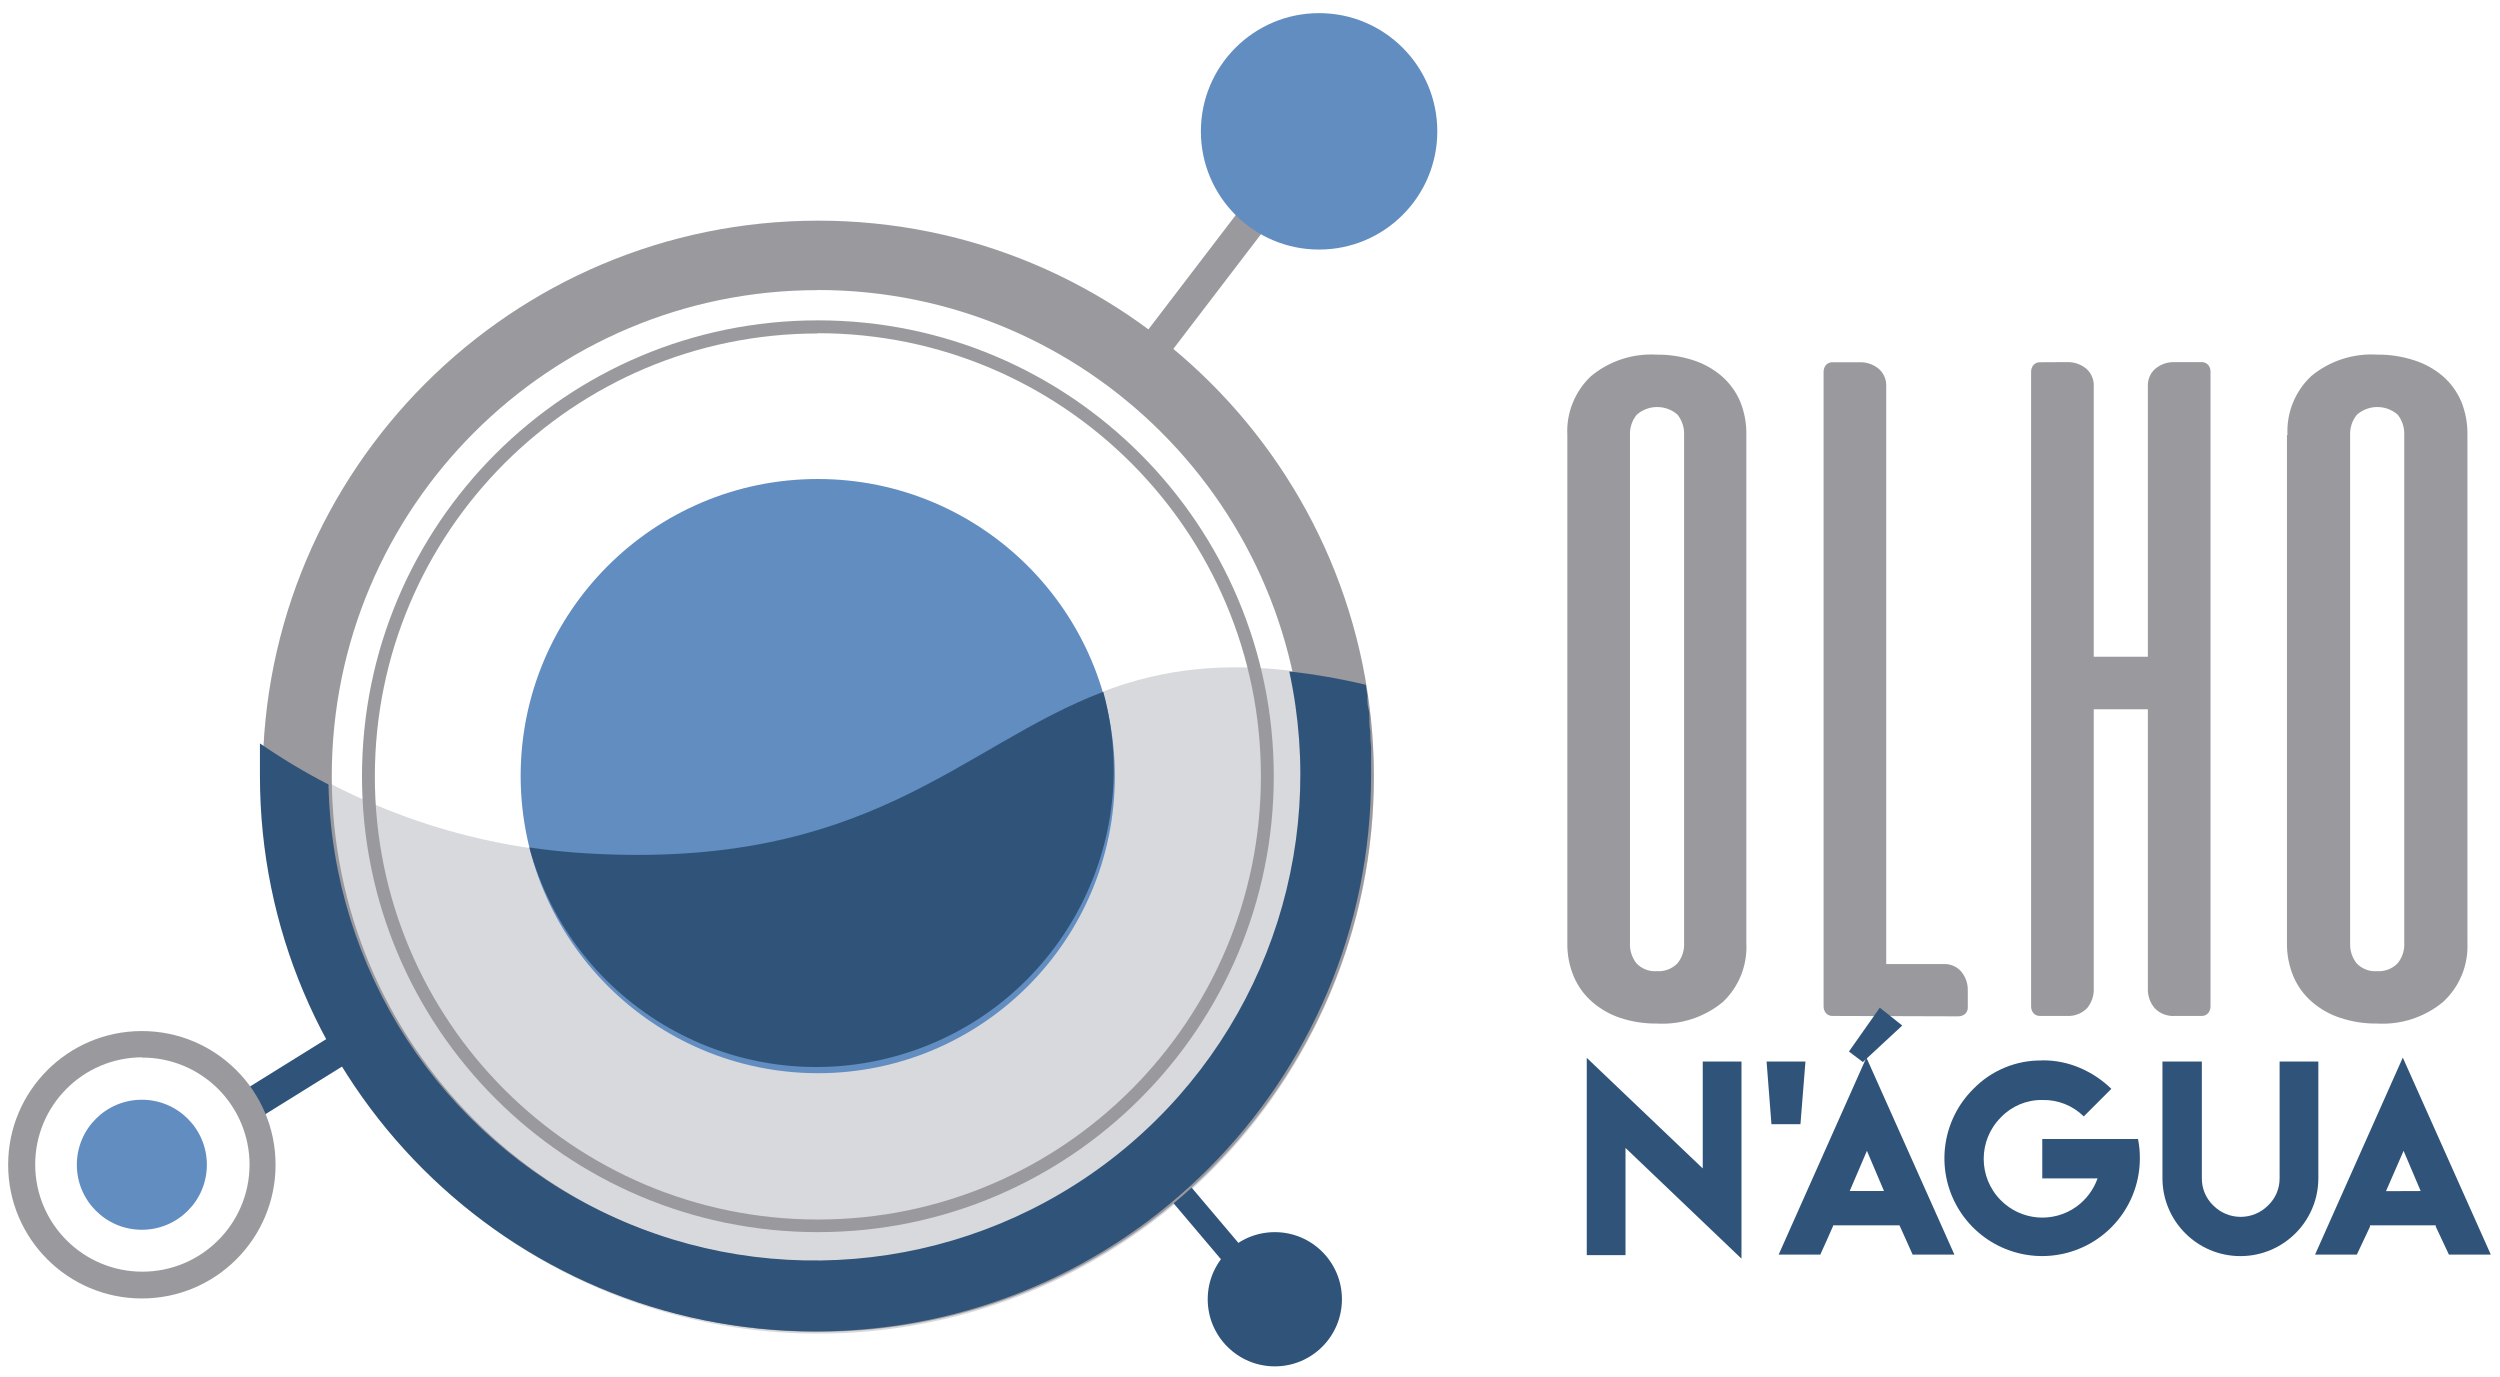
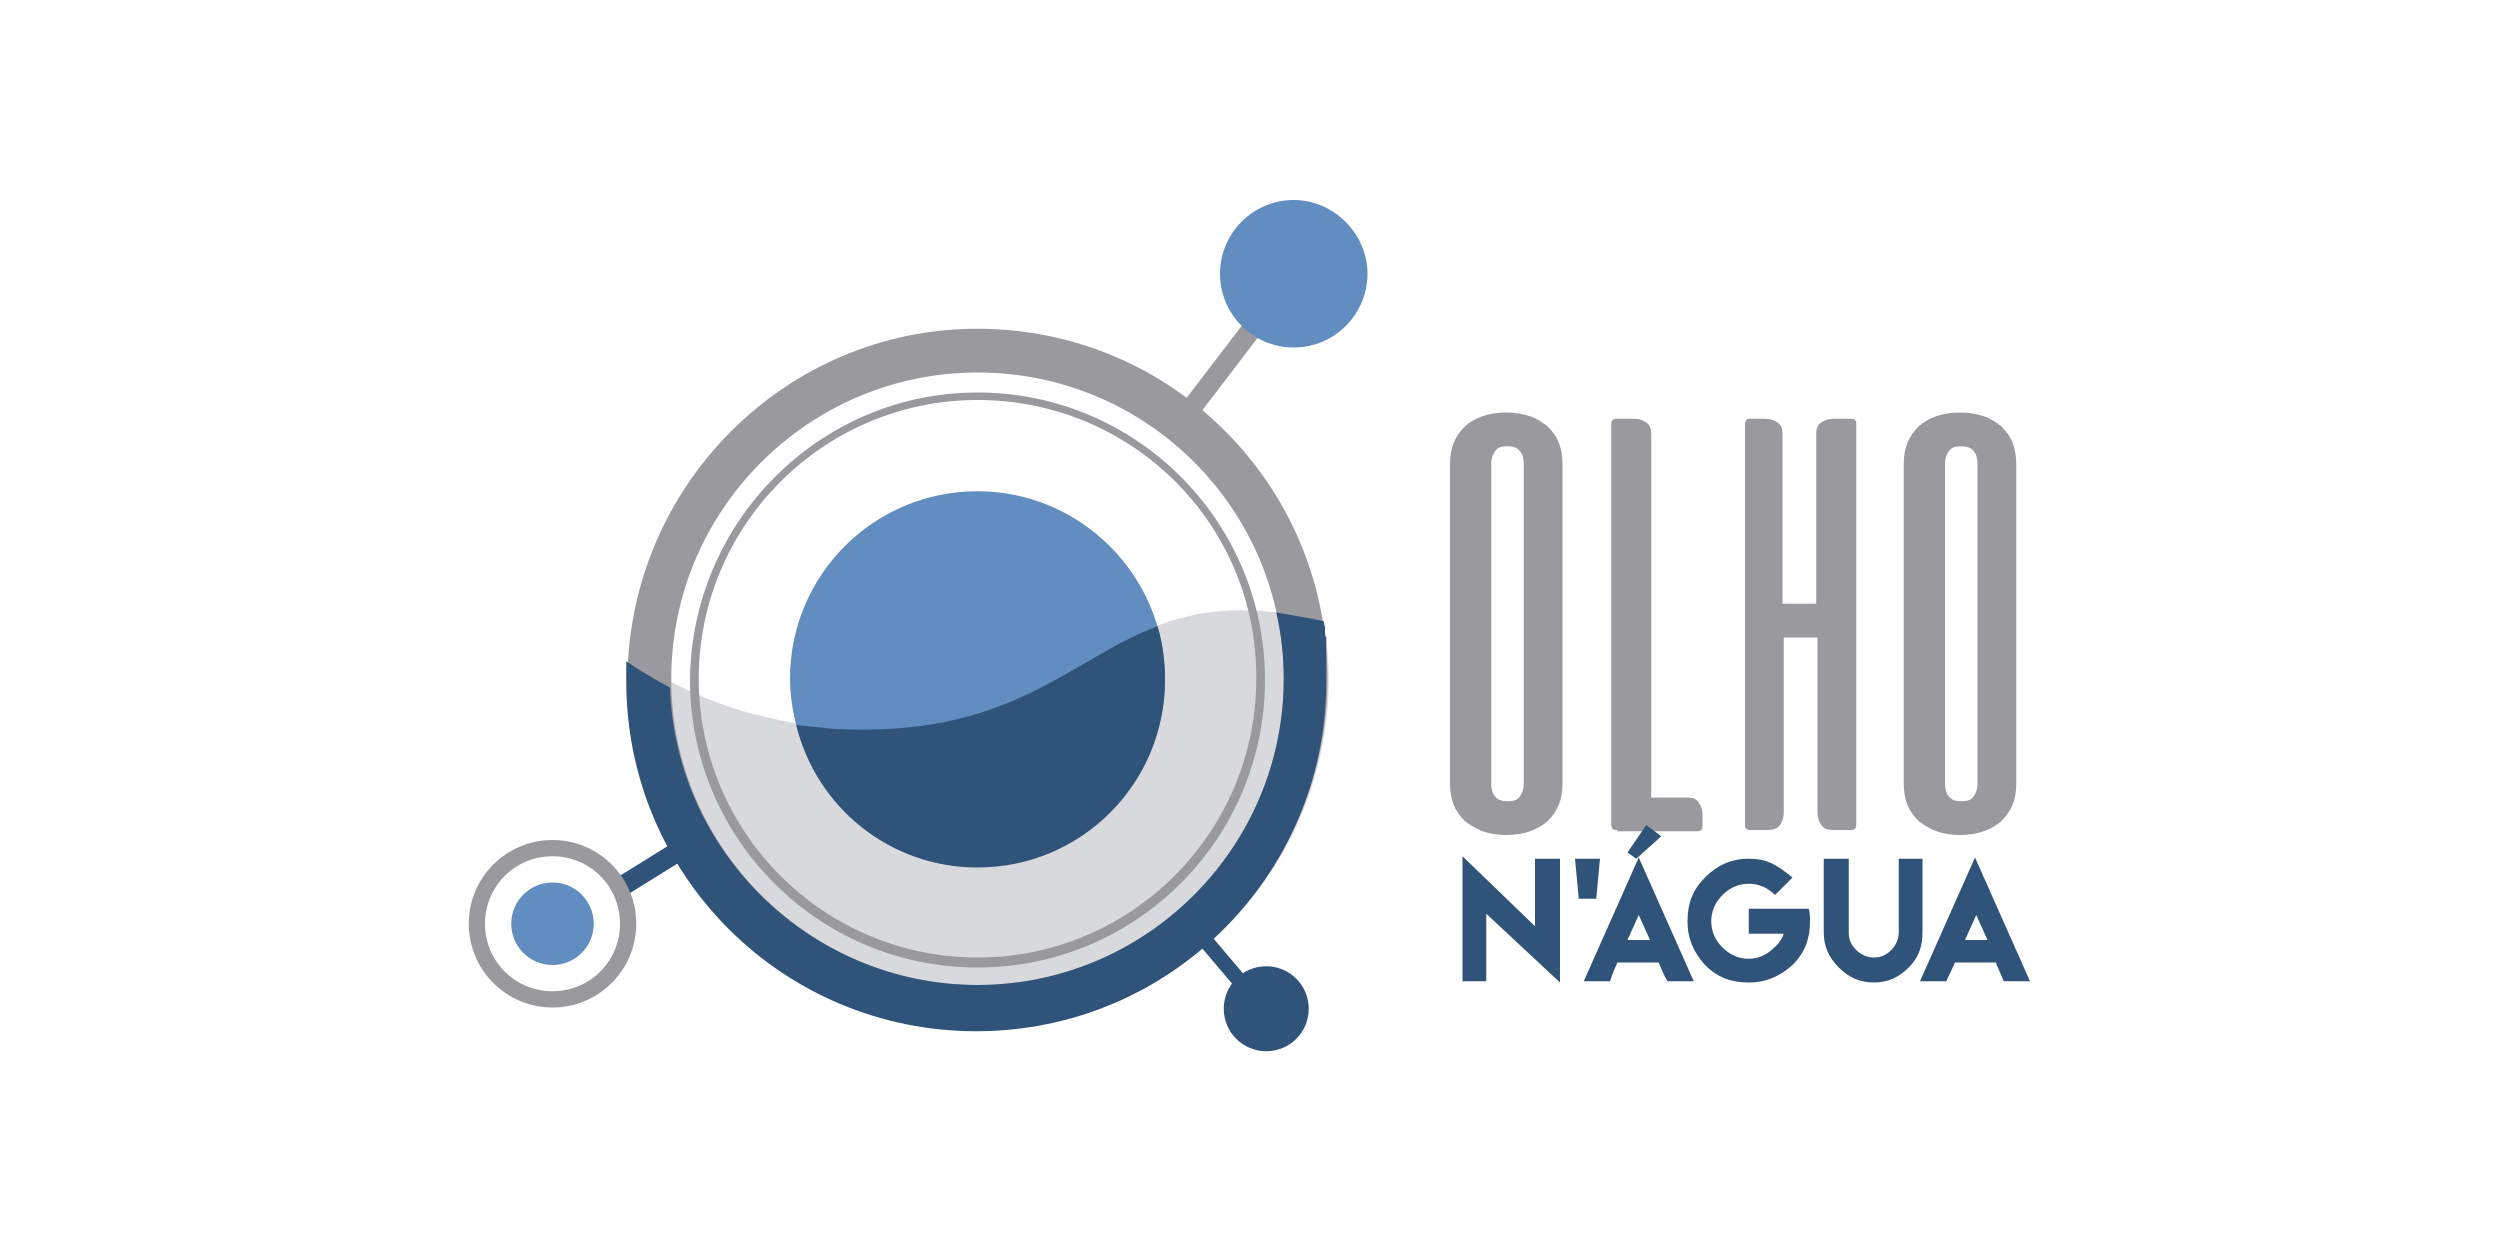
- <svg xmlns="http://www.w3.org/2000/svg" id="Camada_1" data-name="Camada 1" viewBox="0 0 190.34 104.83">
-   <defs>
-     <style>.cls-1{fill:#d8d9dd;}.cls-1,.cls-2,.cls-3,.cls-6{fill-rule:evenodd;}.cls-2,.cls-5{fill:#9a999e;}.cls-3,.cls-4{fill:#305479;}.cls-6,.cls-7{fill:#618dc0;}</style>
-   </defs>
-   <g id="Logo_Olho_dagua" data-name="Logo Olho dagua">
-     <path id="_Caminho_" data-name="&lt;Caminho&gt;" class="cls-1" d="M104,52.14a42.3,42.3,0,1,1-84,7c0-.85,0-1.69.08-2.52A48.07,48.07,0,0,0,44.64,65C76.45,66.88,76.43,45.34,104,52.14Z" />
-     <path id="_Caminho_composto_" data-name="&lt;Caminho composto&gt;" class="cls-2" d="M119.33,33.12a5.76,5.76,0,0,1,1.8-4.48,7.19,7.19,0,0,1,5-1.64,8.71,8.71,0,0,1,2.8.43,6.26,6.26,0,0,1,2.17,1.22,5.33,5.33,0,0,1,1.39,1.92,6.43,6.43,0,0,1,.47,2.55V71.81a5.75,5.75,0,0,1-1.79,4.48,7.22,7.22,0,0,1-5,1.64,8.63,8.63,0,0,1-2.81-.43,6.28,6.28,0,0,1-2.15-1.23,5.33,5.33,0,0,1-1.39-1.92,6.37,6.37,0,0,1-.49-2.54V33.12Zm8.89,0a2.33,2.33,0,0,0-.5-1.55,2.36,2.36,0,0,0-3.1,0,2.28,2.28,0,0,0-.52,1.55V71.81a2.29,2.29,0,0,0,.5,1.54,1.94,1.94,0,0,0,1.56.59,2,2,0,0,0,1.55-.59,2.24,2.24,0,0,0,.51-1.54V33.12Zm11.33,44.23a.65.65,0,0,1-.53-.21.8.8,0,0,1-.18-.53V28.32a.81.81,0,0,1,.18-.53.65.65,0,0,1,.53-.21h2a2.18,2.18,0,0,1,1.49.5,1.66,1.66,0,0,1,.57,1.32v44H148a1.66,1.66,0,0,1,1.32.57,2.19,2.19,0,0,1,.5,1.49v1.21a.65.65,0,0,1-.21.53.8.8,0,0,1-.53.18Zm17.8-49.78a2.19,2.19,0,0,1,1.49.5,1.66,1.66,0,0,1,.57,1.32V50h4.12V29.39a1.66,1.66,0,0,1,.57-1.32,2.19,2.19,0,0,1,1.49-.5h2a.65.65,0,0,1,.53.21.8.8,0,0,1,.18.53V76.61a.8.8,0,0,1-.18.53.65.65,0,0,1-.53.21h-2a1.94,1.94,0,0,1-1.54-.59,2.19,2.19,0,0,1-.52-1.51V54h-4.12V75.25a2.19,2.19,0,0,1-.51,1.51,2,2,0,0,1-1.55.59h-2a.65.65,0,0,1-.53-.21.8.8,0,0,1-.18-.53V28.32a.8.8,0,0,1,.18-.53.65.65,0,0,1,.53-.21Zm16.81,5.55a5.76,5.76,0,0,1,1.8-4.48A7.19,7.19,0,0,1,181,27a8.72,8.72,0,0,1,2.8.43A6.26,6.26,0,0,1,186,28.65a5.33,5.33,0,0,1,1.39,1.92,6.43,6.43,0,0,1,.47,2.55V71.81A5.75,5.75,0,0,1,186,76.29a7.22,7.22,0,0,1-5,1.64,8.63,8.63,0,0,1-2.81-.43A6.28,6.28,0,0,1,176,76.26a5.33,5.33,0,0,1-1.39-1.92,6.37,6.37,0,0,1-.49-2.54V33.12Zm8.89,0a2.33,2.33,0,0,0-.5-1.55,2.36,2.36,0,0,0-3.1,0,2.28,2.28,0,0,0-.52,1.55V71.81a2.29,2.29,0,0,0,.5,1.54,1.94,1.94,0,0,0,1.56.59,2,2,0,0,0,1.55-.59,2.24,2.24,0,0,0,.51-1.54Z" />
-     <g id="_Grupo_" data-name="&lt;Grupo&gt;">
-       <path id="_Caminho_composto_2" data-name="&lt;Caminho composto&gt;" class="cls-3" d="M180.45,93.29h5l0,.1,1,2.13h3.19l-6.7-15-6.68,15h3.18l1-2.12,0-.11Zm1.21-2.6L183,87.62l1.3,3.06Z" />
-       <path id="_Caminho_2" data-name="&lt;Caminho&gt;" class="cls-3" d="M173.56,80.82v8.88a2.82,2.82,0,0,1-.88,2.08,2.94,2.94,0,0,1-4.17,0,2.84,2.84,0,0,1-.87-2.08V80.82h-3V89.7a5.93,5.93,0,1,0,11.87,0V80.82Z" />
-       <path id="_Caminho_3" data-name="&lt;Caminho&gt;" class="cls-3" d="M155.47,80.74a7.14,7.14,0,0,0-5.25,2.19,7.44,7.44,0,1,0,12.7,5.27,7.06,7.06,0,0,0-.14-1.48h-7.29v3h4.21a4.52,4.52,0,0,1-1.61,2.15,4.45,4.45,0,0,1-5.75-.48,4.47,4.47,0,0,1,0-6.32,4.27,4.27,0,0,1,3.15-1.32A4.32,4.32,0,0,1,158.65,85l2.1-2.1a7.89,7.89,0,0,0-2.38-1.59,7.15,7.15,0,0,0-2.89-.58Z" />
-       <path id="_Caminho_composto_3" data-name="&lt;Caminho composto&gt;" class="cls-3" d="M139.62,93.29h5l1,2.23h3.18l-6.7-15-6.68,15h3.17c.34-.75.68-1.49,1-2.24Zm1.21-2.61,1.31-3.06,1.3,3.06Z" />
-       <polygon id="_Caminho_4" data-name="&lt;Caminho&gt;" class="cls-3" points="143.12 76.72 140.77 80.06 141.83 80.86 144.83 78.08 143.12 76.72" />
-       <polygon id="_Caminho_5" data-name="&lt;Caminho&gt;" class="cls-3" points="134.5 80.82 134.87 85.59 137.08 85.59 137.46 80.82 134.5 80.82" />
-       <polygon id="_Caminho_6" data-name="&lt;Caminho&gt;" class="cls-3" points="120.81 80.54 120.81 95.56 123.76 95.56 123.76 87.4 132.59 95.83 132.59 80.82 129.64 80.82 129.64 88.96 120.81 80.54" />
+ <svg xmlns="http://www.w3.org/2000/svg" version="1.2" baseProfile="tiny" id="Camada_1" x="0px" y="0px" viewBox="0 0 200 100" overflow="scroll" xml:space="preserve">
+   <g id="Logo_Olho_dagua">
+     <path id="XMLID_41_" fill-rule="evenodd" fill="#D8D9DD" d="M105.9,49.7c0.2,1.5,0.4,3,0.4,4.6c0,15.5-12.5,28-28,28   c-15.5,0-28-12.5-28-28c0-0.6,0-1.1,0.1-1.7c3.7,2.5,9.1,5.1,16.3,5.6C87.6,59.5,87.6,45.2,105.9,49.7z" />
+     <path id="XMLID_34_" fill-rule="evenodd" fill="#9A999E" d="M116,37.1c0-1.3,0.4-2.2,1.2-3c0.8-0.7,1.9-1.1,3.3-1.1   c0.7,0,1.3,0.1,1.9,0.3c0.6,0.2,1,0.5,1.4,0.8c0.4,0.4,0.7,0.8,0.9,1.3c0.2,0.5,0.3,1.1,0.3,1.7v25.6c0,1.3-0.4,2.2-1.2,3   c-0.8,0.7-1.9,1.1-3.3,1.1c-0.7,0-1.3-0.1-1.9-0.3c-0.5-0.2-1-0.5-1.4-0.8c-0.4-0.4-0.7-0.8-0.9-1.3c-0.2-0.5-0.3-1.1-0.3-1.7V37.1   L116,37.1z M121.9,37.1c0-0.4-0.1-0.8-0.3-1c-0.2-0.3-0.6-0.4-1-0.4c-0.5,0-0.8,0.1-1,0.4c-0.2,0.3-0.3,0.6-0.3,1v25.6   c0,0.4,0.1,0.8,0.3,1c0.2,0.3,0.6,0.4,1,0.4c0.5,0,0.8-0.1,1-0.4c0.2-0.3,0.3-0.6,0.3-1V37.1L121.9,37.1z M129.4,66.4   c-0.2,0-0.3,0-0.4-0.1c-0.1-0.1-0.1-0.2-0.1-0.4V34c0-0.1,0-0.3,0.1-0.4c0.1-0.1,0.2-0.1,0.4-0.1h1.3c0.4,0,0.7,0.1,1,0.3   c0.3,0.2,0.4,0.5,0.4,0.9v29.1h2.9c0.4,0,0.7,0.1,0.9,0.4c0.2,0.3,0.3,0.6,0.3,1v0.8c0,0.2,0,0.3-0.1,0.4c-0.1,0.1-0.2,0.1-0.4,0.1   H129.4L129.4,66.4z M141.2,33.5c0.4,0,0.7,0.1,1,0.3c0.3,0.2,0.4,0.5,0.4,0.9v13.6h2.7V34.7c0-0.4,0.1-0.7,0.4-0.9   c0.3-0.2,0.6-0.3,1-0.3h1.3c0.2,0,0.3,0,0.4,0.1c0.1,0.1,0.1,0.2,0.1,0.4v31.9c0,0.1,0,0.3-0.1,0.4c-0.1,0.1-0.2,0.1-0.4,0.1h-1.3   c-0.5,0-0.8-0.1-1-0.4c-0.2-0.3-0.3-0.6-0.3-1V51h-2.7V65c0,0.4-0.1,0.7-0.3,1c-0.2,0.3-0.6,0.4-1,0.4h-1.3c-0.2,0-0.3,0-0.4-0.1   c-0.1-0.1-0.1-0.2-0.1-0.4V34c0-0.1,0-0.3,0.1-0.4c0.1-0.1,0.2-0.1,0.4-0.1H141.2L141.2,33.5z M152.3,37.1c0-1.3,0.4-2.2,1.2-3   c0.8-0.7,1.9-1.1,3.3-1.1c0.7,0,1.3,0.1,1.9,0.3c0.6,0.2,1,0.5,1.4,0.8c0.4,0.4,0.7,0.8,0.9,1.3c0.2,0.5,0.3,1.1,0.3,1.7v25.6   c0,1.3-0.4,2.2-1.2,3c-0.8,0.7-1.9,1.1-3.3,1.1c-0.7,0-1.3-0.1-1.9-0.3c-0.5-0.2-1-0.5-1.4-0.8c-0.4-0.4-0.7-0.8-0.9-1.3   c-0.2-0.5-0.3-1.1-0.3-1.7V37.1L152.3,37.1z M158.2,37.1c0-0.4-0.1-0.8-0.3-1c-0.2-0.3-0.6-0.4-1-0.4c-0.5,0-0.8,0.1-1,0.4   c-0.2,0.3-0.3,0.6-0.3,1v25.6c0,0.4,0.1,0.8,0.3,1c0.2,0.3,0.6,0.4,1,0.4c0.5,0,0.8-0.1,1-0.4c0.2-0.3,0.3-0.6,0.3-1V37.1z" />
+     <g id="XMLID_22_">
+       <path id="XMLID_31_" fill-rule="evenodd" fill="#305479" d="M156.4,77h3.3l0,0.1l0.6,1.4h0.3h0.1h1.3h0.4l-4.4-9.9l-4.4,9.9h0.4    h1.3h0.1h0.3L156.4,77L156.4,77L156.4,77z M157.2,75.2l0.9-2l0.9,2H157.2z" />
+       <path id="XMLID_30_" fill-rule="evenodd" fill="#305479" d="M151.9,68.7v3.9v1.8v0.2c0,0.5-0.2,1-0.6,1.4    c-0.4,0.4-0.8,0.6-1.4,0.6c-0.5,0-1-0.2-1.4-0.6c-0.4-0.4-0.6-0.8-0.6-1.4v-0.2v-1.8v-3.9h-2v3.9v2c0,1.1,0.4,2,1.2,2.8    c0.8,0.8,1.7,1.2,2.8,1.2c1.1,0,2-0.4,2.8-1.2c0.8-0.8,1.1-1.7,1.1-2.8v-2v-3.9H151.9z" />
+       <path id="XMLID_29_" fill-rule="evenodd" fill="#305479" d="M139.9,68.7c-1.4,0-2.5,0.5-3.5,1.5c-1,1-1.4,2.1-1.4,3.5    c0,1.4,0.5,2.5,1.4,3.5c1,1,2.1,1.4,3.5,1.4c1.4,0,2.5-0.5,3.5-1.4c1-1,1.4-2.1,1.4-3.5c0-0.3,0-0.7-0.1-1h-0.9h-1.1h-2.8v2h2.8    c-0.2,0.6-0.6,1-1.1,1.4c-0.5,0.4-1.1,0.6-1.7,0.6c-0.8,0-1.5-0.3-2.1-0.9c-0.6-0.6-0.9-1.3-0.9-2.1c0-0.8,0.3-1.5,0.9-2.1    c0.6-0.6,1.3-0.9,2.1-0.9c0.8,0,1.5,0.3,2.1,0.9l1.4-1.4c-0.5-0.4-1-0.8-1.6-1.1C141.2,68.8,140.6,68.7,139.9,68.7L139.9,68.7z" />
+       <path id="XMLID_26_" fill-rule="evenodd" fill="#305479" d="M129.4,77h3.3c0.2,0.5,0.4,1,0.7,1.5h2.1l-4.4-9.9l-4.4,9.9h2.1    C129,77.9,129.2,77.4,129.4,77L129.4,77L129.4,77z M130.2,75.2l0.9-2l0.9,2H130.2z" />
+       <polygon id="XMLID_25_" fill-rule="evenodd" fill="#305479" points="131.7,66 130.2,68.2 130.9,68.7 132.9,66.9   " />
+       <polygon id="XMLID_24_" fill-rule="evenodd" fill="#305479" points="126,68.7 126.3,71.9 127.7,71.9 128,68.7   " />
+       <polygon id="XMLID_23_" fill-rule="evenodd" fill="#305479" points="117,68.5 117,78.5 118.9,78.5 118.9,73.1 124.8,78.6     124.8,68.7 122.8,68.7 122.8,74.1   " />
    </g>
-     <rect id="_Caminho_7" data-name="&lt;Caminho&gt;" class="cls-4" x="18.14" y="79.53" width="12.76" height="2.41" transform="translate(-38.92 25.1) rotate(-31.86)" />
-     <path id="_Caminho_composto_4" data-name="&lt;Caminho composto&gt;" class="cls-2" d="M10.8,78.5A10.18,10.18,0,1,1,.62,88.68,10.18,10.18,0,0,1,10.8,78.5Zm0,2A8.16,8.16,0,1,0,19,88.68,8.16,8.16,0,0,0,10.8,80.52Z" />
-     <rect id="_Caminho_8" data-name="&lt;Caminho&gt;" class="cls-5" x="85.63" y="19.86" width="12.76" height="2.41" transform="translate(19.42 81.39) rotate(-52.62)" />
-     <rect id="_Caminho_9" data-name="&lt;Caminho&gt;" class="cls-4" x="91.82" y="89.38" width="1.82" height="9.64" transform="translate(-38.91 82.19) rotate(-40.24)" />
-     <path id="_Caminho_composto_5" data-name="&lt;Caminho composto&gt;" class="cls-2" d="M62.26,16.8A42.3,42.3,0,1,1,20,59.1a42.3,42.3,0,0,1,42.3-42.3Zm0,5.29a37,37,0,1,0,37,37A37,37,0,0,0,62.26,22.08Z" />
-     <path id="_Caminho_10" data-name="&lt;Caminho&gt;" class="cls-6" d="M62.26,81.71A22.62,22.62,0,1,0,39.64,59.1,22.66,22.66,0,0,0,62.26,81.71Z" />
-     <path id="_Caminho_11" data-name="&lt;Caminho&gt;" class="cls-3" d="M104,52.14l0,.11q.06.37.11.75l0,.11,0,.27q0,.29.08.59t.07.59l0,.39q0,.37.07.74l0,.27q0,.44.06.89V57q0,.5,0,1v0q0,.53,0,1.07a42.3,42.3,0,0,1-84.6,0c0-.34,0-.67,0-1v-.22h0c0-.22,0-.44,0-.66v0q0-.29,0-.59a47.85,47.85,0,0,0,5.22,3.13,37,37,0,1,0,73.15-8.61A47.86,47.86,0,0,1,104,52.14Z" />
-     <path id="_Caminho_12" data-name="&lt;Caminho&gt;" class="cls-3" d="M84,52.67A22.62,22.62,0,1,1,40.3,64.52c1.4.21,2.84.36,4.34.45C66.2,66.26,73.14,56.79,84,52.67Z" />
-     <path id="_Caminho_13" data-name="&lt;Caminho&gt;" class="cls-6" d="M100.43,19a9,9,0,1,0-9-9A9,9,0,0,0,100.43,19Z" />
-     <circle id="_Caminho_14" data-name="&lt;Caminho&gt;" class="cls-4" cx="97.06" cy="98.92" r="5.11" />
-     <circle id="_Caminho_15" data-name="&lt;Caminho&gt;" class="cls-7" cx="10.8" cy="88.68" r="4.95" />
-     <path id="_Caminho_composto_6" data-name="&lt;Caminho composto&gt;" class="cls-2" d="M62.26,24.39A34.71,34.71,0,1,1,27.56,59.1,34.71,34.71,0,0,1,62.26,24.39Zm0,1A33.73,33.73,0,1,0,96,59.1,33.73,33.73,0,0,0,62.26,25.37Z" />
+     <rect id="XMLID_21_" x="49.1" y="67.9" transform="matrix(0.8494 -0.5278 0.5278 0.8494 -28.2105 38.4628)" fill-rule="evenodd" fill="#305479" width="8.4" height="1.6" />
+     <path id="XMLID_18_" fill-rule="evenodd" fill="#9A999E" d="M44.2,67.2c3.7,0,6.7,3,6.7,6.7c0,3.7-3,6.7-6.7,6.7   c-3.7,0-6.7-3-6.7-6.7C37.5,70.2,40.5,67.2,44.2,67.2L44.2,67.2z M44.2,68.5c-3,0-5.4,2.4-5.4,5.4c0,3,2.4,5.4,5.4,5.4   c3,0,5.4-2.4,5.4-5.4C49.6,70.9,47.2,68.5,44.2,68.5z" />
+     <rect id="XMLID_17_" x="93.7" y="28.4" transform="matrix(0.6071 -0.7946 0.7946 0.6071 15.2968 89.2785)" fill-rule="evenodd" fill="#9A999E" width="8.4" height="1.6" />
+     <rect id="XMLID_16_" x="97.8" y="74.4" transform="matrix(0.7634 -0.6459 0.6459 0.7634 -26.8156 81.9157)" fill-rule="evenodd" fill="#305479" width="1.2" height="6.4" />
+     <path id="XMLID_13_" fill-rule="evenodd" fill="#9A999E" d="M78.2,26.3c15.5,0,28,12.5,28,28c0,15.5-12.5,28-28,28   c-15.5,0-28-12.5-28-28C50.3,38.9,62.8,26.3,78.2,26.3L78.2,26.3z M78.2,29.8c-13.5,0-24.5,11-24.5,24.5c0,13.5,11,24.5,24.5,24.5   c13.5,0,24.5-11,24.5-24.5C102.7,40.8,91.8,29.8,78.2,29.8z" />
+     <path id="XMLID_12_" fill-rule="evenodd" fill="#618DC0" d="M78.2,69.3c8.2,0,15-6.7,15-15c0-8.2-6.7-15-15-15s-15,6.7-15,15   C63.3,62.6,70,69.3,78.2,69.3z" />
+     <path id="XMLID_11_" fill-rule="evenodd" fill="#305479" d="M105.9,49.7L105.9,49.7c0,0.2,0.1,0.4,0.1,0.6l0,0.1l0,0.2   c0,0.1,0,0.3,0.1,0.4c0,0.1,0,0.3,0,0.4l0,0.3c0,0.2,0,0.3,0,0.5l0,0.2c0,0.2,0,0.4,0,0.6l0,0.1c0,0.2,0,0.4,0,0.7l0,0   c0,0.2,0,0.5,0,0.7c0,15.5-12.5,28-28,28c-15.5,0-28-12.5-28-28c0-0.2,0-0.4,0-0.7l0-0.1l0,0v0c0-0.1,0-0.3,0-0.4l0,0   c0-0.1,0-0.3,0-0.4c1,0.7,2.2,1.4,3.5,2.1C54,68.1,64.9,78.8,78.2,78.8c13.5,0,24.5-11,24.5-24.5c0-1.8-0.2-3.6-0.6-5.3   C103.3,49.2,104.5,49.4,105.9,49.7z" />
+     <path id="XMLID_10_" fill-rule="evenodd" fill="#305479" d="M92.6,50.1c0.4,1.3,0.6,2.8,0.6,4.3c0,8.3-6.7,15-15,15   c-7,0-12.9-4.8-14.5-11.4c0.9,0.1,1.9,0.2,2.9,0.3C80.9,59.1,85.4,52.8,92.6,50.1z" />
+     <path id="XMLID_9_" fill-rule="evenodd" fill="#618DC0" d="M103.5,27.8c3.3,0,5.9-2.7,5.9-5.9s-2.7-5.9-5.9-5.9   c-3.3,0-5.9,2.7-5.9,5.9S100.2,27.8,103.5,27.8z" />
+     <circle id="XMLID_8_" fill-rule="evenodd" fill="#305479" cx="101.3" cy="80.7" r="3.4" />
+     <circle id="XMLID_7_" fill-rule="evenodd" fill="#618DC0" cx="44.2" cy="73.9" r="3.3" />
+     <path id="XMLID_4_" fill-rule="evenodd" fill="#9A999E" d="M78.2,31.4c12.7,0,23,10.3,23,23c0,12.7-10.3,23-23,23   c-12.7,0-23-10.3-23-23C55.3,41.7,65.6,31.4,78.2,31.4L78.2,31.4z M78.2,32c-12.3,0-22.3,10-22.3,22.3c0,12.3,10,22.3,22.3,22.3   c12.3,0,22.3-10,22.3-22.3C100.6,42,90.6,32,78.2,32z" />
  </g>
</svg>
